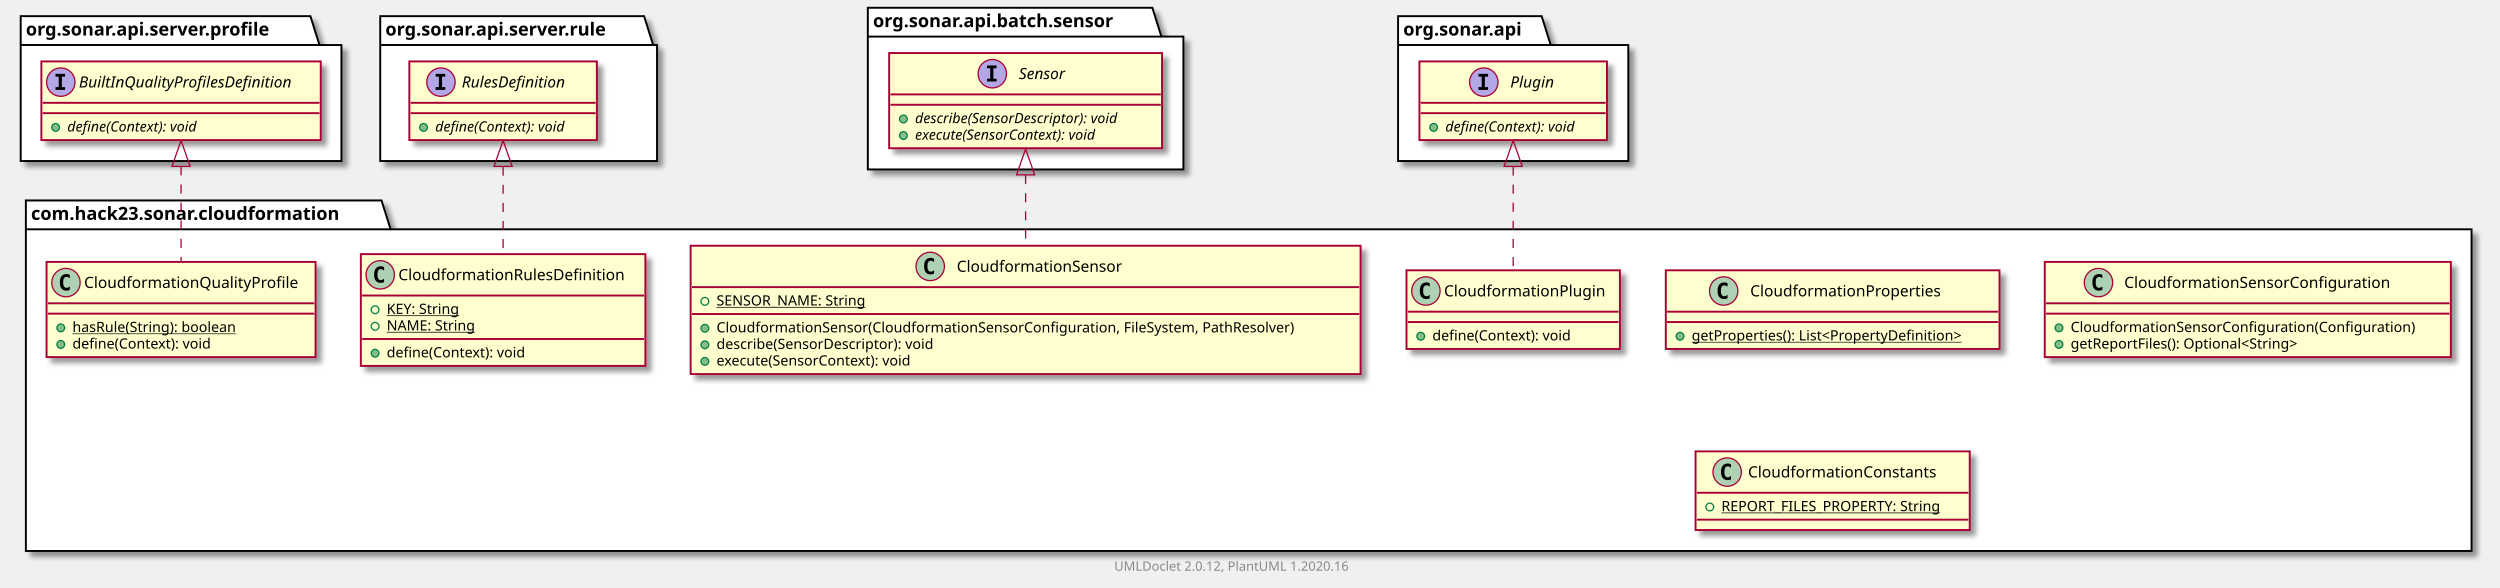
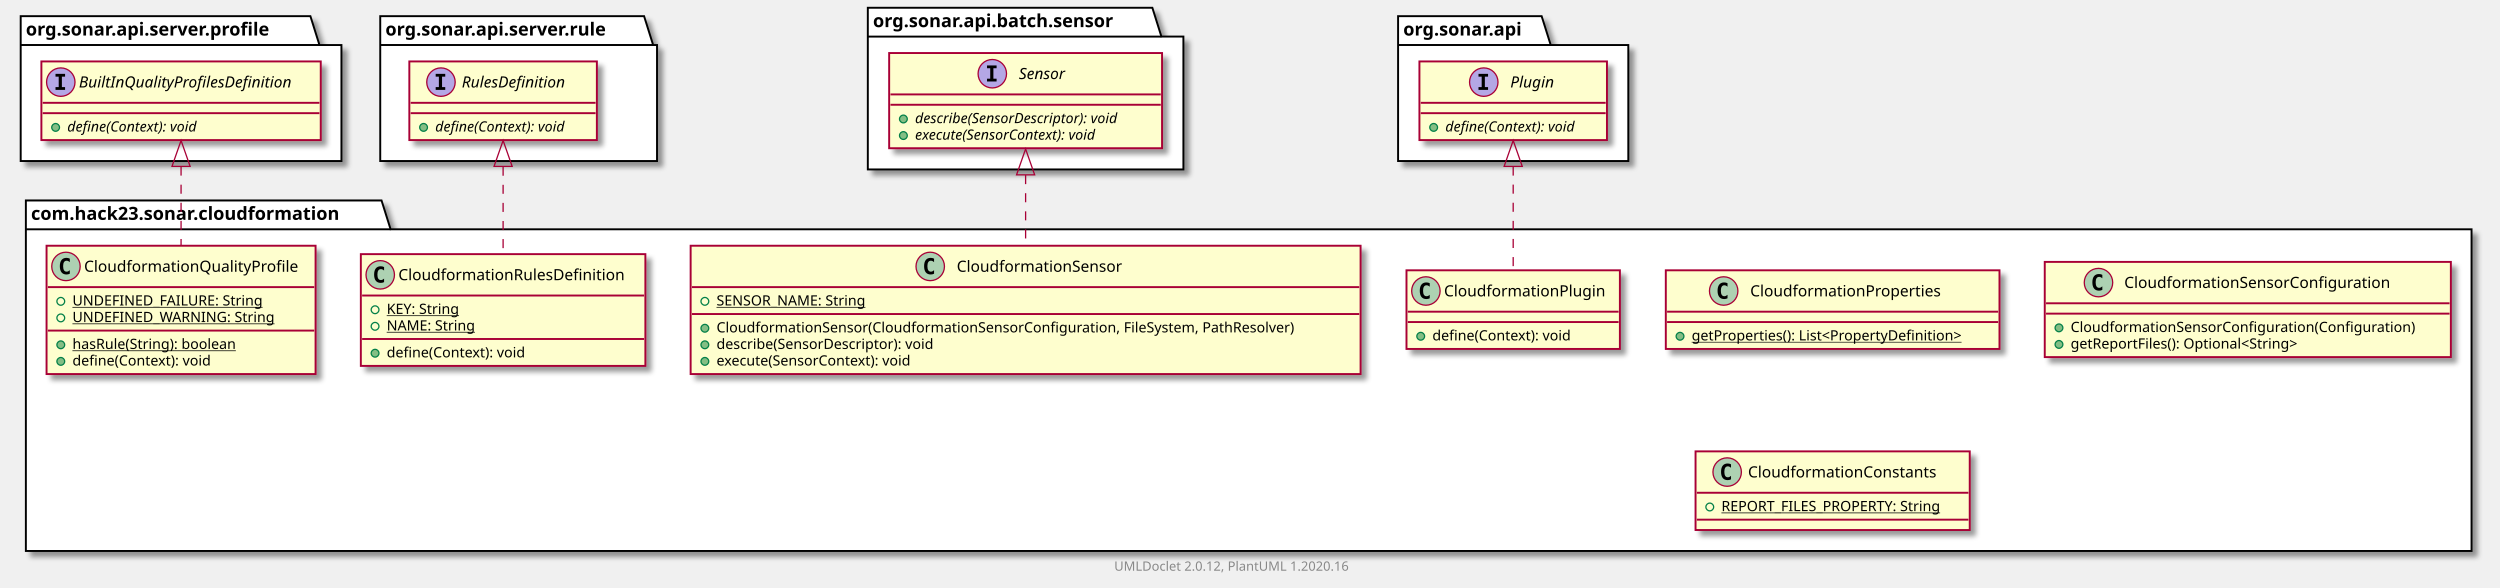
<svg xmlns="http://www.w3.org/2000/svg" xmlns:xlink="http://www.w3.org/1999/xlink" contentScriptType="application/ecmascript" contentStyleType="text/css" height="454px" preserveAspectRatio="none" style="width:1933px;height:454px;" version="1.1" viewBox="0 0 1933 454" width="1933px" zoomAndPan="magnify">
  <defs>
-     <filter height="300%" id="f14729zpo91vst" width="300%" x="-1" y="-1">
+     <filter height="300%" id="fgttu832zblwx" width="300%" x="-1" y="-1">
      <feGaussianBlur result="blurOut" stdDeviation="2.0" />
      <feColorMatrix in="blurOut" result="blurOut2" type="matrix" values="0 0 0 0 0 0 0 0 0 0 0 0 0 0 0 0 0 0 .4 0" />
      <feOffset dx="4.0" dy="4.0" in="blurOut2" result="blurOut3" />
      <feBlend in="SourceGraphic" in2="blurOut3" mode="normal" />
    </filter>
  </defs>
  <g>
-     <polygon fill="#FFFFFF" filter="url(#f14729zpo91vst)" points="20,155,295,155,302,177.297,1911,177.297,1911,426,20,426,20,155" style="stroke: #000000; stroke-width: 1.5;" />
+     <polygon fill="#FFFFFF" filter="url(#fgttu832zblwx)" points="20,155,295,155,302,177.297,1911,177.297,1911,426,20,426,20,155" style="stroke: #000000; stroke-width: 1.5;" />
    <line style="stroke: #000000; stroke-width: 1.5;" x1="20" x2="302" y1="177.297" y2="177.297" />
    <text fill="#000000" font-family="sans-serif" font-size="14" font-weight="bold" lengthAdjust="spacingAndGlyphs" textLength="269" x="24" y="169.995">com.hack23.sonar.cloudformation</text>
-     <polygon fill="#FFFFFF" filter="url(#f14729zpo91vst)" points="16,12.5,240,12.5,247,34.797,264,34.797,264,124.5,16,124.5,16,12.5" style="stroke: #000000; stroke-width: 1.5;" />
+     <polygon fill="#FFFFFF" filter="url(#fgttu832zblwx)" points="16,12.5,240,12.5,247,34.797,264,34.797,264,124.5,16,124.5,16,12.5" style="stroke: #000000; stroke-width: 1.5;" />
    <line style="stroke: #000000; stroke-width: 1.5;" x1="16" x2="247" y1="34.797" y2="34.797" />
    <text fill="#000000" font-family="sans-serif" font-size="14" font-weight="bold" lengthAdjust="spacingAndGlyphs" textLength="218" x="20" y="27.495">org.sonar.api.server.profile</text>
-     <polygon fill="#FFFFFF" filter="url(#f14729zpo91vst)" points="294,12.5,498,12.5,505,34.797,508,34.797,508,124.5,294,124.5,294,12.5" style="stroke: #000000; stroke-width: 1.5;" />
+     <polygon fill="#FFFFFF" filter="url(#fgttu832zblwx)" points="294,12.5,498,12.5,505,34.797,508,34.797,508,124.5,294,124.5,294,12.5" style="stroke: #000000; stroke-width: 1.5;" />
    <line style="stroke: #000000; stroke-width: 1.5;" x1="294" x2="505" y1="34.797" y2="34.797" />
    <text fill="#000000" font-family="sans-serif" font-size="14" font-weight="bold" lengthAdjust="spacingAndGlyphs" textLength="198" x="298" y="27.495">org.sonar.api.server.rule</text>
-     <polygon fill="#FFFFFF" filter="url(#f14729zpo91vst)" points="671,6,891,6,898,28.297,915,28.297,915,131,671,131,671,6" style="stroke: #000000; stroke-width: 1.5;" />
+     <polygon fill="#FFFFFF" filter="url(#fgttu832zblwx)" points="671,6,891,6,898,28.297,915,28.297,915,131,671,131,671,6" style="stroke: #000000; stroke-width: 1.5;" />
    <line style="stroke: #000000; stroke-width: 1.5;" x1="671" x2="898" y1="28.297" y2="28.297" />
    <text fill="#000000" font-family="sans-serif" font-size="14" font-weight="bold" lengthAdjust="spacingAndGlyphs" textLength="214" x="675" y="20.995">org.sonar.api.batch.sensor</text>
-     <polygon fill="#FFFFFF" filter="url(#f14729zpo91vst)" points="1081,12.5,1192,12.5,1199,34.797,1259,34.797,1259,124.5,1081,124.5,1081,12.5" style="stroke: #000000; stroke-width: 1.5;" />
+     <polygon fill="#FFFFFF" filter="url(#fgttu832zblwx)" points="1081,12.5,1192,12.5,1199,34.797,1259,34.797,1259,124.5,1081,124.5,1081,12.5" style="stroke: #000000; stroke-width: 1.5;" />
    <line style="stroke: #000000; stroke-width: 1.5;" x1="1081" x2="1199" y1="34.797" y2="34.797" />
    <text fill="#000000" font-family="sans-serif" font-size="14" font-weight="bold" lengthAdjust="spacingAndGlyphs" textLength="105" x="1085" y="27.495">org.sonar.api</text>
    <a href="CloudformationQualityProfile.html" target="_top" title="CloudformationQualityProfile.html" xlink:actuate="onRequest" xlink:href="CloudformationQualityProfile.html" xlink:show="new" xlink:title="CloudformationQualityProfile.html" xlink:type="simple">
-       <rect codeLine="3" fill="#FEFECE" filter="url(#f14729zpo91vst)" height="73.609" id="com.hack23.sonar.cloudformation.CloudformationQualityProfile" style="stroke: #A80036; stroke-width: 1.5;" width="208" x="36" y="202.5" />
-       <ellipse cx="51" cy="218.5" fill="#ADD1B2" rx="11" ry="11" style="stroke: #A80036; stroke-width: 1.0;" />
-       <path d="M53.969,224.141 Q53.391,224.438 52.75,224.578 Q52.109,224.734 51.406,224.734 Q48.906,224.734 47.578,223.094 Q46.266,221.438 46.266,218.312 Q46.266,215.188 47.578,213.531 Q48.906,211.875 51.406,211.875 Q52.109,211.875 52.75,212.031 Q53.406,212.188 53.969,212.484 L53.969,215.203 Q53.344,214.625 52.75,214.359 Q52.156,214.078 51.531,214.078 Q50.188,214.078 49.5,215.156 Q48.812,216.219 48.812,218.312 Q48.812,220.406 49.5,221.484 Q50.188,222.547 51.531,222.547 Q52.156,222.547 52.75,222.281 Q53.344,222 53.969,221.422 L53.969,224.141 Z " />
-       <text fill="#000000" font-family="sans-serif" font-size="12" lengthAdjust="spacingAndGlyphs" textLength="176" x="65" y="222.654">CloudformationQualityProfile</text>
-       <line style="stroke: #A80036; stroke-width: 1.5;" x1="37" x2="243" y1="234.5" y2="234.5" />
-       <line style="stroke: #A80036; stroke-width: 1.5;" x1="37" x2="243" y1="242.5" y2="242.5" />
-       <ellipse cx="47" cy="253.5" fill="#84BE84" rx="3" ry="3" style="stroke: #038048; stroke-width: 1.0;" />
-       <text fill="#000000" font-family="sans-serif" font-size="11" lengthAdjust="spacingAndGlyphs" text-decoration="underline" textLength="140" x="56" y="256.71">hasRule(String): boolean</text>
-       <ellipse cx="47" cy="266.305" fill="#84BE84" rx="3" ry="3" style="stroke: #038048; stroke-width: 1.0;" />
-       <text fill="#000000" font-family="sans-serif" font-size="11" lengthAdjust="spacingAndGlyphs" textLength="117" x="56" y="269.515">define(Context): void</text>
+       <rect codeLine="3" fill="#FEFECE" filter="url(#fgttu832zblwx)" height="99.219" id="com.hack23.sonar.cloudformation.CloudformationQualityProfile" style="stroke: #A80036; stroke-width: 1.5;" width="208" x="36" y="190" />
+       <ellipse cx="51" cy="206" fill="#ADD1B2" rx="11" ry="11" style="stroke: #A80036; stroke-width: 1.0;" />
+       <path d="M53.969,211.641 Q53.391,211.938 52.75,212.078 Q52.109,212.234 51.406,212.234 Q48.906,212.234 47.578,210.594 Q46.266,208.938 46.266,205.812 Q46.266,202.688 47.578,201.031 Q48.906,199.375 51.406,199.375 Q52.109,199.375 52.75,199.531 Q53.406,199.688 53.969,199.984 L53.969,202.703 Q53.344,202.125 52.75,201.859 Q52.156,201.578 51.531,201.578 Q50.188,201.578 49.5,202.656 Q48.812,203.719 48.812,205.812 Q48.812,207.906 49.5,208.984 Q50.188,210.047 51.531,210.047 Q52.156,210.047 52.75,209.781 Q53.344,209.5 53.969,208.922 L53.969,211.641 Z " />
+       <text fill="#000000" font-family="sans-serif" font-size="12" lengthAdjust="spacingAndGlyphs" textLength="176" x="65" y="210.154">CloudformationQualityProfile</text>
+       <line style="stroke: #A80036; stroke-width: 1.5;" x1="37" x2="243" y1="222" y2="222" />
+       <ellipse cx="47" cy="233" fill="none" rx="3" ry="3" style="stroke: #038048; stroke-width: 1.0;" />
+       <text fill="#000000" font-family="sans-serif" font-size="11" lengthAdjust="spacingAndGlyphs" text-decoration="underline" textLength="155" x="56" y="236.21">UNDEFINED_FAILURE: String</text>
+       <ellipse cx="47" cy="245.805" fill="none" rx="3" ry="3" style="stroke: #038048; stroke-width: 1.0;" />
+       <text fill="#000000" font-family="sans-serif" font-size="11" lengthAdjust="spacingAndGlyphs" text-decoration="underline" textLength="162" x="56" y="249.015">UNDEFINED_WARNING: String</text>
+       <line style="stroke: #A80036; stroke-width: 1.5;" x1="37" x2="243" y1="255.609" y2="255.609" />
+       <ellipse cx="47" cy="266.609" fill="#84BE84" rx="3" ry="3" style="stroke: #038048; stroke-width: 1.0;" />
+       <text fill="#000000" font-family="sans-serif" font-size="11" lengthAdjust="spacingAndGlyphs" text-decoration="underline" textLength="140" x="56" y="269.82">hasRule(String): boolean</text>
+       <ellipse cx="47" cy="279.414" fill="#84BE84" rx="3" ry="3" style="stroke: #038048; stroke-width: 1.0;" />
+       <text fill="#000000" font-family="sans-serif" font-size="11" lengthAdjust="spacingAndGlyphs" textLength="117" x="56" y="282.625">define(Context): void</text>
    </a>
    <a href="CloudformationRulesDefinition.html" target="_top" title="CloudformationRulesDefinition.html" xlink:actuate="onRequest" xlink:href="CloudformationRulesDefinition.html" xlink:show="new" xlink:title="CloudformationRulesDefinition.html" xlink:type="simple">
-       <rect codeLine="8" fill="#FEFECE" filter="url(#f14729zpo91vst)" height="86.414" id="com.hack23.sonar.cloudformation.CloudformationRulesDefinition" style="stroke: #A80036; stroke-width: 1.5;" width="220" x="279" y="196.5" />
+       <rect codeLine="10" fill="#FEFECE" filter="url(#fgttu832zblwx)" height="86.414" id="com.hack23.sonar.cloudformation.CloudformationRulesDefinition" style="stroke: #A80036; stroke-width: 1.5;" width="220" x="279" y="196.5" />
      <ellipse cx="294" cy="212.5" fill="#ADD1B2" rx="11" ry="11" style="stroke: #A80036; stroke-width: 1.0;" />
      <path d="M296.969,218.141 Q296.391,218.438 295.75,218.578 Q295.109,218.734 294.406,218.734 Q291.906,218.734 290.578,217.094 Q289.266,215.438 289.266,212.312 Q289.266,209.188 290.578,207.531 Q291.906,205.875 294.406,205.875 Q295.109,205.875 295.75,206.031 Q296.406,206.188 296.969,206.484 L296.969,209.203 Q296.344,208.625 295.75,208.359 Q295.156,208.078 294.531,208.078 Q293.188,208.078 292.5,209.156 Q291.812,210.219 291.812,212.312 Q291.812,214.406 292.5,215.484 Q293.188,216.547 294.531,216.547 Q295.156,216.547 295.75,216.281 Q296.344,216 296.969,215.422 L296.969,218.141 Z " />
      <text fill="#000000" font-family="sans-serif" font-size="12" lengthAdjust="spacingAndGlyphs" textLength="188" x="308" y="216.654">CloudformationRulesDefinition</text>
      <line style="stroke: #A80036; stroke-width: 1.5;" x1="280" x2="498" y1="228.5" y2="228.5" />
      <ellipse cx="290" cy="239.5" fill="none" rx="3" ry="3" style="stroke: #038048; stroke-width: 1.0;" />
      <text fill="#000000" font-family="sans-serif" font-size="11" lengthAdjust="spacingAndGlyphs" text-decoration="underline" textLength="63" x="299" y="242.71">KEY: String</text>
      <ellipse cx="290" cy="252.305" fill="none" rx="3" ry="3" style="stroke: #038048; stroke-width: 1.0;" />
      <text fill="#000000" font-family="sans-serif" font-size="11" lengthAdjust="spacingAndGlyphs" text-decoration="underline" textLength="73" x="299" y="255.515">NAME: String</text>
      <line style="stroke: #A80036; stroke-width: 1.5;" x1="280" x2="498" y1="262.109" y2="262.109" />
      <ellipse cx="290" cy="273.109" fill="#84BE84" rx="3" ry="3" style="stroke: #038048; stroke-width: 1.0;" />
      <text fill="#000000" font-family="sans-serif" font-size="11" lengthAdjust="spacingAndGlyphs" textLength="117" x="299" y="276.32">define(Context): void</text>
    </a>
    <a href="CloudformationProperties.html" target="_top" title="CloudformationProperties.html" xlink:actuate="onRequest" xlink:href="CloudformationProperties.html" xlink:show="new" xlink:title="CloudformationProperties.html" xlink:type="simple">
-       <rect codeLine="14" fill="#FEFECE" filter="url(#f14729zpo91vst)" height="60.805" id="com.hack23.sonar.cloudformation.CloudformationProperties" style="stroke: #A80036; stroke-width: 1.5;" width="258" x="1288" y="209" />
+       <rect codeLine="16" fill="#FEFECE" filter="url(#fgttu832zblwx)" height="60.805" id="com.hack23.sonar.cloudformation.CloudformationProperties" style="stroke: #A80036; stroke-width: 1.5;" width="258" x="1288" y="209" />
      <ellipse cx="1332.75" cy="225" fill="#ADD1B2" rx="11" ry="11" style="stroke: #A80036; stroke-width: 1.0;" />
      <path d="M1335.719,230.641 Q1335.141,230.938 1334.5,231.078 Q1333.859,231.234 1333.156,231.234 Q1330.656,231.234 1329.328,229.594 Q1328.016,227.938 1328.016,224.812 Q1328.016,221.688 1329.328,220.031 Q1330.656,218.375 1333.156,218.375 Q1333.859,218.375 1334.5,218.531 Q1335.156,218.688 1335.719,218.984 L1335.719,221.703 Q1335.094,221.125 1334.5,220.859 Q1333.906,220.578 1333.281,220.578 Q1331.938,220.578 1331.25,221.656 Q1330.562,222.719 1330.562,224.812 Q1330.562,226.906 1331.25,227.984 Q1331.938,229.047 1333.281,229.047 Q1333.906,229.047 1334.5,228.781 Q1335.094,228.5 1335.719,227.922 L1335.719,230.641 Z " />
      <text fill="#000000" font-family="sans-serif" font-size="12" lengthAdjust="spacingAndGlyphs" textLength="160" x="1353.25" y="229.154">CloudformationProperties</text>
      <line style="stroke: #A80036; stroke-width: 1.5;" x1="1289" x2="1545" y1="241" y2="241" />
      <line style="stroke: #A80036; stroke-width: 1.5;" x1="1289" x2="1545" y1="249" y2="249" />
      <ellipse cx="1299" cy="260" fill="#84BE84" rx="3" ry="3" style="stroke: #038048; stroke-width: 1.0;" />
      <text fill="#000000" font-family="sans-serif" font-size="11" lengthAdjust="spacingAndGlyphs" text-decoration="underline" textLength="232" x="1308" y="263.21">getProperties(): List&lt;PropertyDefinition&gt;</text>
    </a>
    <a href="CloudformationSensor.html" target="_top" title="CloudformationSensor.html" xlink:actuate="onRequest" xlink:href="CloudformationSensor.html" xlink:show="new" xlink:title="CloudformationSensor.html" xlink:type="simple">
-       <rect codeLine="18" fill="#FEFECE" filter="url(#f14729zpo91vst)" height="99.219" id="com.hack23.sonar.cloudformation.CloudformationSensor" style="stroke: #A80036; stroke-width: 1.5;" width="518" x="534" y="190" />
+       <rect codeLine="20" fill="#FEFECE" filter="url(#fgttu832zblwx)" height="99.219" id="com.hack23.sonar.cloudformation.CloudformationSensor" style="stroke: #A80036; stroke-width: 1.5;" width="518" x="534" y="190" />
      <ellipse cx="719.25" cy="206" fill="#ADD1B2" rx="11" ry="11" style="stroke: #A80036; stroke-width: 1.0;" />
      <path d="M722.219,211.641 Q721.641,211.938 721,212.078 Q720.359,212.234 719.656,212.234 Q717.156,212.234 715.828,210.594 Q714.516,208.938 714.516,205.812 Q714.516,202.688 715.828,201.031 Q717.156,199.375 719.656,199.375 Q720.359,199.375 721,199.531 Q721.656,199.688 722.219,199.984 L722.219,202.703 Q721.594,202.125 721,201.859 Q720.406,201.578 719.781,201.578 Q718.438,201.578 717.75,202.656 Q717.062,203.719 717.062,205.812 Q717.062,207.906 717.75,208.984 Q718.438,210.047 719.781,210.047 Q720.406,210.047 721,209.781 Q721.594,209.5 722.219,208.922 L722.219,211.641 Z " />
      <text fill="#000000" font-family="sans-serif" font-size="12" lengthAdjust="spacingAndGlyphs" textLength="139" x="739.75" y="210.154">CloudformationSensor</text>
      <line style="stroke: #A80036; stroke-width: 1.5;" x1="535" x2="1051" y1="222" y2="222" />
      <ellipse cx="545" cy="233" fill="none" rx="3" ry="3" style="stroke: #038048; stroke-width: 1.0;" />
      <text fill="#000000" font-family="sans-serif" font-size="11" lengthAdjust="spacingAndGlyphs" text-decoration="underline" textLength="126" x="554" y="236.21">SENSOR_NAME: String</text>
      <line style="stroke: #A80036; stroke-width: 1.5;" x1="535" x2="1051" y1="242.805" y2="242.805" />
      <ellipse cx="545" cy="253.805" fill="#84BE84" rx="3" ry="3" style="stroke: #038048; stroke-width: 1.0;" />
      <text fill="#000000" font-family="sans-serif" font-size="11" lengthAdjust="spacingAndGlyphs" textLength="492" x="554" y="257.015">CloudformationSensor(CloudformationSensorConfiguration, FileSystem, PathResolver)</text>
      <ellipse cx="545" cy="266.609" fill="#84BE84" rx="3" ry="3" style="stroke: #038048; stroke-width: 1.0;" />
      <text fill="#000000" font-family="sans-serif" font-size="11" lengthAdjust="spacingAndGlyphs" textLength="188" x="554" y="269.82">describe(SensorDescriptor): void</text>
      <ellipse cx="545" cy="279.414" fill="#84BE84" rx="3" ry="3" style="stroke: #038048; stroke-width: 1.0;" />
      <text fill="#000000" font-family="sans-serif" font-size="11" lengthAdjust="spacingAndGlyphs" textLength="167" x="554" y="282.625">execute(SensorContext): void</text>
    </a>
    <a href="CloudformationPlugin.html" target="_top" title="CloudformationPlugin.html" xlink:actuate="onRequest" xlink:href="CloudformationPlugin.html" xlink:show="new" xlink:title="CloudformationPlugin.html" xlink:type="simple">
-       <rect codeLine="25" fill="#FEFECE" filter="url(#f14729zpo91vst)" height="60.805" id="com.hack23.sonar.cloudformation.CloudformationPlugin" style="stroke: #A80036; stroke-width: 1.5;" width="165" x="1087.5" y="209" />
+       <rect codeLine="27" fill="#FEFECE" filter="url(#fgttu832zblwx)" height="60.805" id="com.hack23.sonar.cloudformation.CloudformationPlugin" style="stroke: #A80036; stroke-width: 1.5;" width="165" x="1087.5" y="209" />
      <ellipse cx="1102.5" cy="225" fill="#ADD1B2" rx="11" ry="11" style="stroke: #A80036; stroke-width: 1.0;" />
      <path d="M1105.469,230.641 Q1104.891,230.938 1104.25,231.078 Q1103.609,231.234 1102.906,231.234 Q1100.406,231.234 1099.078,229.594 Q1097.766,227.938 1097.766,224.812 Q1097.766,221.688 1099.078,220.031 Q1100.406,218.375 1102.906,218.375 Q1103.609,218.375 1104.25,218.531 Q1104.906,218.688 1105.469,218.984 L1105.469,221.703 Q1104.844,221.125 1104.25,220.859 Q1103.656,220.578 1103.031,220.578 Q1101.688,220.578 1101,221.656 Q1100.312,222.719 1100.312,224.812 Q1100.312,226.906 1101,227.984 Q1101.688,229.047 1103.031,229.047 Q1103.656,229.047 1104.25,228.781 Q1104.844,228.5 1105.469,227.922 L1105.469,230.641 Z " />
      <text fill="#000000" font-family="sans-serif" font-size="12" lengthAdjust="spacingAndGlyphs" textLength="133" x="1116.5" y="229.154">CloudformationPlugin</text>
      <line style="stroke: #A80036; stroke-width: 1.5;" x1="1088.5" x2="1251.5" y1="241" y2="241" />
      <line style="stroke: #A80036; stroke-width: 1.5;" x1="1088.5" x2="1251.5" y1="249" y2="249" />
      <ellipse cx="1098.5" cy="260" fill="#84BE84" rx="3" ry="3" style="stroke: #038048; stroke-width: 1.0;" />
      <text fill="#000000" font-family="sans-serif" font-size="11" lengthAdjust="spacingAndGlyphs" textLength="117" x="1107.5" y="263.21">define(Context): void</text>
    </a>
    <a href="CloudformationSensorConfiguration.html" target="_top" title="CloudformationSensorConfiguration.html" xlink:actuate="onRequest" xlink:href="CloudformationSensorConfiguration.html" xlink:show="new" xlink:title="CloudformationSensorConfiguration.html" xlink:type="simple">
-       <rect codeLine="29" fill="#FEFECE" filter="url(#f14729zpo91vst)" height="73.609" id="com.hack23.sonar.cloudformation.CloudformationSensorConfiguration" style="stroke: #A80036; stroke-width: 1.5;" width="314" x="1581" y="202.5" />
+       <rect codeLine="31" fill="#FEFECE" filter="url(#fgttu832zblwx)" height="73.609" id="com.hack23.sonar.cloudformation.CloudformationSensorConfiguration" style="stroke: #A80036; stroke-width: 1.5;" width="314" x="1581" y="202.5" />
      <ellipse cx="1622.55" cy="218.5" fill="#ADD1B2" rx="11" ry="11" style="stroke: #A80036; stroke-width: 1.0;" />
      <path d="M1625.519,224.141 Q1624.941,224.438 1624.3,224.578 Q1623.659,224.734 1622.956,224.734 Q1620.456,224.734 1619.128,223.094 Q1617.816,221.438 1617.816,218.312 Q1617.816,215.188 1619.128,213.531 Q1620.456,211.875 1622.956,211.875 Q1623.659,211.875 1624.3,212.031 Q1624.956,212.188 1625.519,212.484 L1625.519,215.203 Q1624.894,214.625 1624.3,214.359 Q1623.706,214.078 1623.081,214.078 Q1621.737,214.078 1621.05,215.156 Q1620.362,216.219 1620.362,218.312 Q1620.362,220.406 1621.05,221.484 Q1621.737,222.547 1623.081,222.547 Q1623.706,222.547 1624.3,222.281 Q1624.894,222 1625.519,221.422 L1625.519,224.141 Z " />
      <text fill="#000000" font-family="sans-serif" font-size="12" lengthAdjust="spacingAndGlyphs" textLength="223" x="1642.45" y="222.654">CloudformationSensorConfiguration</text>
      <line style="stroke: #A80036; stroke-width: 1.5;" x1="1582" x2="1894" y1="234.5" y2="234.5" />
      <line style="stroke: #A80036; stroke-width: 1.5;" x1="1582" x2="1894" y1="242.5" y2="242.5" />
      <ellipse cx="1592" cy="253.5" fill="#84BE84" rx="3" ry="3" style="stroke: #038048; stroke-width: 1.0;" />
      <text fill="#000000" font-family="sans-serif" font-size="11" lengthAdjust="spacingAndGlyphs" textLength="288" x="1601" y="256.71">CloudformationSensorConfiguration(Configuration)</text>
      <ellipse cx="1592" cy="266.305" fill="#84BE84" rx="3" ry="3" style="stroke: #038048; stroke-width: 1.0;" />
      <text fill="#000000" font-family="sans-serif" font-size="11" lengthAdjust="spacingAndGlyphs" textLength="196" x="1601" y="269.515">getReportFiles(): Optional&lt;String&gt;</text>
    </a>
    <a href="CloudformationConstants.html" target="_top" title="CloudformationConstants.html" xlink:actuate="onRequest" xlink:href="CloudformationConstants.html" xlink:show="new" xlink:title="CloudformationConstants.html" xlink:type="simple">
-       <rect codeLine="34" fill="#FEFECE" filter="url(#f14729zpo91vst)" height="60.805" id="com.hack23.sonar.cloudformation.CloudformationConstants" style="stroke: #A80036; stroke-width: 1.5;" width="212" x="1311" y="349" />
+       <rect codeLine="36" fill="#FEFECE" filter="url(#fgttu832zblwx)" height="60.805" id="com.hack23.sonar.cloudformation.CloudformationConstants" style="stroke: #A80036; stroke-width: 1.5;" width="212" x="1311" y="349" />
      <ellipse cx="1335.45" cy="365" fill="#ADD1B2" rx="11" ry="11" style="stroke: #A80036; stroke-width: 1.0;" />
      <path d="M1338.419,370.641 Q1337.841,370.938 1337.2,371.078 Q1336.559,371.234 1335.856,371.234 Q1333.356,371.234 1332.028,369.594 Q1330.716,367.938 1330.716,364.812 Q1330.716,361.688 1332.028,360.031 Q1333.356,358.375 1335.856,358.375 Q1336.559,358.375 1337.2,358.531 Q1337.856,358.688 1338.419,358.984 L1338.419,361.703 Q1337.794,361.125 1337.2,360.859 Q1336.606,360.578 1335.981,360.578 Q1334.638,360.578 1333.95,361.656 Q1333.263,362.719 1333.263,364.812 Q1333.263,366.906 1333.95,367.984 Q1334.638,369.047 1335.981,369.047 Q1336.606,369.047 1337.2,368.781 Q1337.794,368.5 1338.419,367.922 L1338.419,370.641 Z " />
      <text fill="#000000" font-family="sans-serif" font-size="12" lengthAdjust="spacingAndGlyphs" textLength="159" x="1351.55" y="369.154">CloudformationConstants</text>
      <line style="stroke: #A80036; stroke-width: 1.5;" x1="1312" x2="1522" y1="381" y2="381" />
      <ellipse cx="1322" cy="392" fill="none" rx="3" ry="3" style="stroke: #038048; stroke-width: 1.0;" />
      <text fill="#000000" font-family="sans-serif" font-size="11" lengthAdjust="spacingAndGlyphs" text-decoration="underline" textLength="186" x="1331" y="395.21">REPORT_FILES_PROPERTY: String</text>
      <line style="stroke: #A80036; stroke-width: 1.5;" x1="1312" x2="1522" y1="401.805" y2="401.805" />
    </a>
-     <rect codeLine="45" fill="#FEFECE" filter="url(#f14729zpo91vst)" height="60.805" id="org.sonar.api.server.profile.BuiltInQualityProfilesDefinition" style="stroke: #A80036; stroke-width: 1.5;" width="216" x="32" y="47.5" />
+     <rect codeLine="47" fill="#FEFECE" filter="url(#fgttu832zblwx)" height="60.805" id="org.sonar.api.server.profile.BuiltInQualityProfilesDefinition" style="stroke: #A80036; stroke-width: 1.5;" width="216" x="32" y="47.5" />
    <ellipse cx="47" cy="63.5" fill="#B4A7E5" rx="11" ry="11" style="stroke: #A80036; stroke-width: 1.0;" />
    <path d="M42.922,59.266 L42.922,57.109 L50.312,57.109 L50.312,59.266 L47.844,59.266 L47.844,67.344 L50.312,67.344 L50.312,69.5 L42.922,69.5 L42.922,67.344 L45.391,67.344 L45.391,59.266 L42.922,59.266 Z " />
    <text fill="#000000" font-family="sans-serif" font-size="12" font-style="italic" lengthAdjust="spacingAndGlyphs" textLength="184" x="61" y="67.654">BuiltInQualityProfilesDefinition</text>
    <line style="stroke: #A80036; stroke-width: 1.5;" x1="33" x2="247" y1="79.5" y2="79.5" />
    <line style="stroke: #A80036; stroke-width: 1.5;" x1="33" x2="247" y1="87.5" y2="87.5" />
    <ellipse cx="43" cy="98.5" fill="#84BE84" rx="3" ry="3" style="stroke: #038048; stroke-width: 1.0;" />
    <text fill="#000000" font-family="sans-serif" font-size="11" font-style="italic" lengthAdjust="spacingAndGlyphs" textLength="119" x="52" y="101.71">define(Context): void</text>
-     <rect codeLine="51" fill="#FEFECE" filter="url(#f14729zpo91vst)" height="60.805" id="org.sonar.api.server.rule.RulesDefinition" style="stroke: #A80036; stroke-width: 1.5;" width="145" x="316.5" y="47.5" />
+     <rect codeLine="53" fill="#FEFECE" filter="url(#fgttu832zblwx)" height="60.805" id="org.sonar.api.server.rule.RulesDefinition" style="stroke: #A80036; stroke-width: 1.5;" width="145" x="316.5" y="47.5" />
    <ellipse cx="340.95" cy="63.5" fill="#B4A7E5" rx="11" ry="11" style="stroke: #A80036; stroke-width: 1.0;" />
    <path d="M336.872,59.266 L336.872,57.109 L344.262,57.109 L344.262,59.266 L341.794,59.266 L341.794,67.344 L344.262,67.344 L344.262,69.5 L336.872,69.5 L336.872,67.344 L339.341,67.344 L339.341,59.266 L336.872,59.266 Z " />
    <text fill="#000000" font-family="sans-serif" font-size="12" font-style="italic" lengthAdjust="spacingAndGlyphs" textLength="92" x="357.05" y="67.654">RulesDefinition</text>
    <line style="stroke: #A80036; stroke-width: 1.5;" x1="317.5" x2="460.5" y1="79.5" y2="79.5" />
    <line style="stroke: #A80036; stroke-width: 1.5;" x1="317.5" x2="460.5" y1="87.5" y2="87.5" />
    <ellipse cx="327.5" cy="98.5" fill="#84BE84" rx="3" ry="3" style="stroke: #038048; stroke-width: 1.0;" />
    <text fill="#000000" font-family="sans-serif" font-size="11" font-style="italic" lengthAdjust="spacingAndGlyphs" textLength="119" x="336.5" y="101.71">define(Context): void</text>
-     <rect codeLine="57" fill="#FEFECE" filter="url(#f14729zpo91vst)" height="73.609" id="org.sonar.api.batch.sensor.Sensor" style="stroke: #A80036; stroke-width: 1.5;" width="211" x="687.5" y="41" />
+     <rect codeLine="59" fill="#FEFECE" filter="url(#fgttu832zblwx)" height="73.609" id="org.sonar.api.batch.sensor.Sensor" style="stroke: #A80036; stroke-width: 1.5;" width="211" x="687.5" y="41" />
    <ellipse cx="767.25" cy="57" fill="#B4A7E5" rx="11" ry="11" style="stroke: #A80036; stroke-width: 1.0;" />
    <path d="M763.172,52.766 L763.172,50.609 L770.562,50.609 L770.562,52.766 L768.094,52.766 L768.094,60.844 L770.562,60.844 L770.562,63 L763.172,63 L763.172,60.844 L765.641,60.844 L765.641,52.766 L763.172,52.766 Z " />
    <text fill="#000000" font-family="sans-serif" font-size="12" font-style="italic" lengthAdjust="spacingAndGlyphs" textLength="43" x="787.75" y="61.154">Sensor</text>
    <line style="stroke: #A80036; stroke-width: 1.5;" x1="688.5" x2="897.5" y1="73" y2="73" />
    <line style="stroke: #A80036; stroke-width: 1.5;" x1="688.5" x2="897.5" y1="81" y2="81" />
    <ellipse cx="698.5" cy="92" fill="#84BE84" rx="3" ry="3" style="stroke: #038048; stroke-width: 1.0;" />
    <text fill="#000000" font-family="sans-serif" font-size="11" font-style="italic" lengthAdjust="spacingAndGlyphs" textLength="185" x="707.5" y="95.21">describe(SensorDescriptor): void</text>
    <ellipse cx="698.5" cy="104.805" fill="#84BE84" rx="3" ry="3" style="stroke: #038048; stroke-width: 1.0;" />
    <text fill="#000000" font-family="sans-serif" font-size="11" font-style="italic" lengthAdjust="spacingAndGlyphs" textLength="168" x="707.5" y="108.015">execute(SensorContext): void</text>
-     <rect codeLine="64" fill="#FEFECE" filter="url(#f14729zpo91vst)" height="60.805" id="org.sonar.api.Plugin" style="stroke: #A80036; stroke-width: 1.5;" width="145" x="1097.5" y="47.5" />
+     <rect codeLine="66" fill="#FEFECE" filter="url(#fgttu832zblwx)" height="60.805" id="org.sonar.api.Plugin" style="stroke: #A80036; stroke-width: 1.5;" width="145" x="1097.5" y="47.5" />
    <ellipse cx="1147.25" cy="63.5" fill="#B4A7E5" rx="11" ry="11" style="stroke: #A80036; stroke-width: 1.0;" />
    <path d="M1143.172,59.266 L1143.172,57.109 L1150.562,57.109 L1150.562,59.266 L1148.094,59.266 L1148.094,67.344 L1150.562,67.344 L1150.562,69.5 L1143.172,69.5 L1143.172,67.344 L1145.641,67.344 L1145.641,59.266 L1143.172,59.266 Z " />
    <text fill="#000000" font-family="sans-serif" font-size="12" font-style="italic" lengthAdjust="spacingAndGlyphs" textLength="37" x="1167.75" y="67.654">Plugin</text>
    <line style="stroke: #A80036; stroke-width: 1.5;" x1="1098.5" x2="1241.5" y1="79.5" y2="79.5" />
    <line style="stroke: #A80036; stroke-width: 1.5;" x1="1098.5" x2="1241.5" y1="87.5" y2="87.5" />
    <ellipse cx="1108.5" cy="98.5" fill="#84BE84" rx="3" ry="3" style="stroke: #038048; stroke-width: 1.0;" />
    <text fill="#000000" font-family="sans-serif" font-size="11" font-style="italic" lengthAdjust="spacingAndGlyphs" textLength="119" x="1117.5" y="101.71">define(Context): void</text>
-     <path codeLine="38" d="M140,128.64 C140,152.48 140,180.53 140,202.32 " fill="none" id="org.sonar.api.server.profile.BuiltInQualityProfilesDefinition-backto-com.hack23.sonar.cloudformation.CloudformationQualityProfile" style="stroke: #A80036; stroke-width: 1.0; stroke-dasharray: 7.0,7.0;" />
+     <path codeLine="40" d="M140,128.77 C140,148.26 140,170.55 140,189.92 " fill="none" id="org.sonar.api.server.profile.BuiltInQualityProfilesDefinition-backto-com.hack23.sonar.cloudformation.CloudformationQualityProfile" style="stroke: #A80036; stroke-width: 1.0; stroke-dasharray: 7.0,7.0;" />
    <polygon fill="none" points="133,128.63,140,108.63,147,128.63,133,128.63" style="stroke: #A80036; stroke-width: 1.0;" />
-     <path codeLine="39" d="M389,128.87 C389,150.55 389,175.68 389,196.4 " fill="none" id="org.sonar.api.server.rule.RulesDefinition-backto-com.hack23.sonar.cloudformation.CloudformationRulesDefinition" style="stroke: #A80036; stroke-width: 1.0; stroke-dasharray: 7.0,7.0;" />
+     <path codeLine="41" d="M389,128.87 C389,150.55 389,175.68 389,196.4 " fill="none" id="org.sonar.api.server.rule.RulesDefinition-backto-com.hack23.sonar.cloudformation.CloudformationRulesDefinition" style="stroke: #A80036; stroke-width: 1.0; stroke-dasharray: 7.0,7.0;" />
    <polygon fill="none" points="382,128.63,389,108.63,396,128.63,382,128.63" style="stroke: #A80036; stroke-width: 1.0;" />
-     <path codeLine="40" d="M793,135.38 C793,153.13 793,172.58 793,189.75 " fill="none" id="org.sonar.api.batch.sensor.Sensor-backto-com.hack23.sonar.cloudformation.CloudformationSensor" style="stroke: #A80036; stroke-width: 1.0; stroke-dasharray: 7.0,7.0;" />
+     <path codeLine="42" d="M793,135.38 C793,153.13 793,172.58 793,189.75 " fill="none" id="org.sonar.api.batch.sensor.Sensor-backto-com.hack23.sonar.cloudformation.CloudformationSensor" style="stroke: #A80036; stroke-width: 1.0; stroke-dasharray: 7.0,7.0;" />
    <polygon fill="none" points="786,135.19,793,115.19,800,135.19,786,135.19" style="stroke: #A80036; stroke-width: 1.0;" />
-     <path codeLine="41" d="M1170,128.75 C1170,154.99 1170,186.31 1170,208.76 " fill="none" id="org.sonar.api.Plugin-backto-com.hack23.sonar.cloudformation.CloudformationPlugin" style="stroke: #A80036; stroke-width: 1.0; stroke-dasharray: 7.0,7.0;" />
+     <path codeLine="43" d="M1170,128.75 C1170,154.99 1170,186.31 1170,208.76 " fill="none" id="org.sonar.api.Plugin-backto-com.hack23.sonar.cloudformation.CloudformationPlugin" style="stroke: #A80036; stroke-width: 1.0; stroke-dasharray: 7.0,7.0;" />
    <polygon fill="none" points="1163,128.63,1170,108.63,1177,128.63,1163,128.63" style="stroke: #A80036; stroke-width: 1.0;" />
    <text fill="#888888" font-family="sans-serif" font-size="10" lengthAdjust="spacingAndGlyphs" textLength="192" x="861.5" y="441.282">UMLDoclet 2.0.12, PlantUML 1.2020.16</text>
  </g>
</svg>
